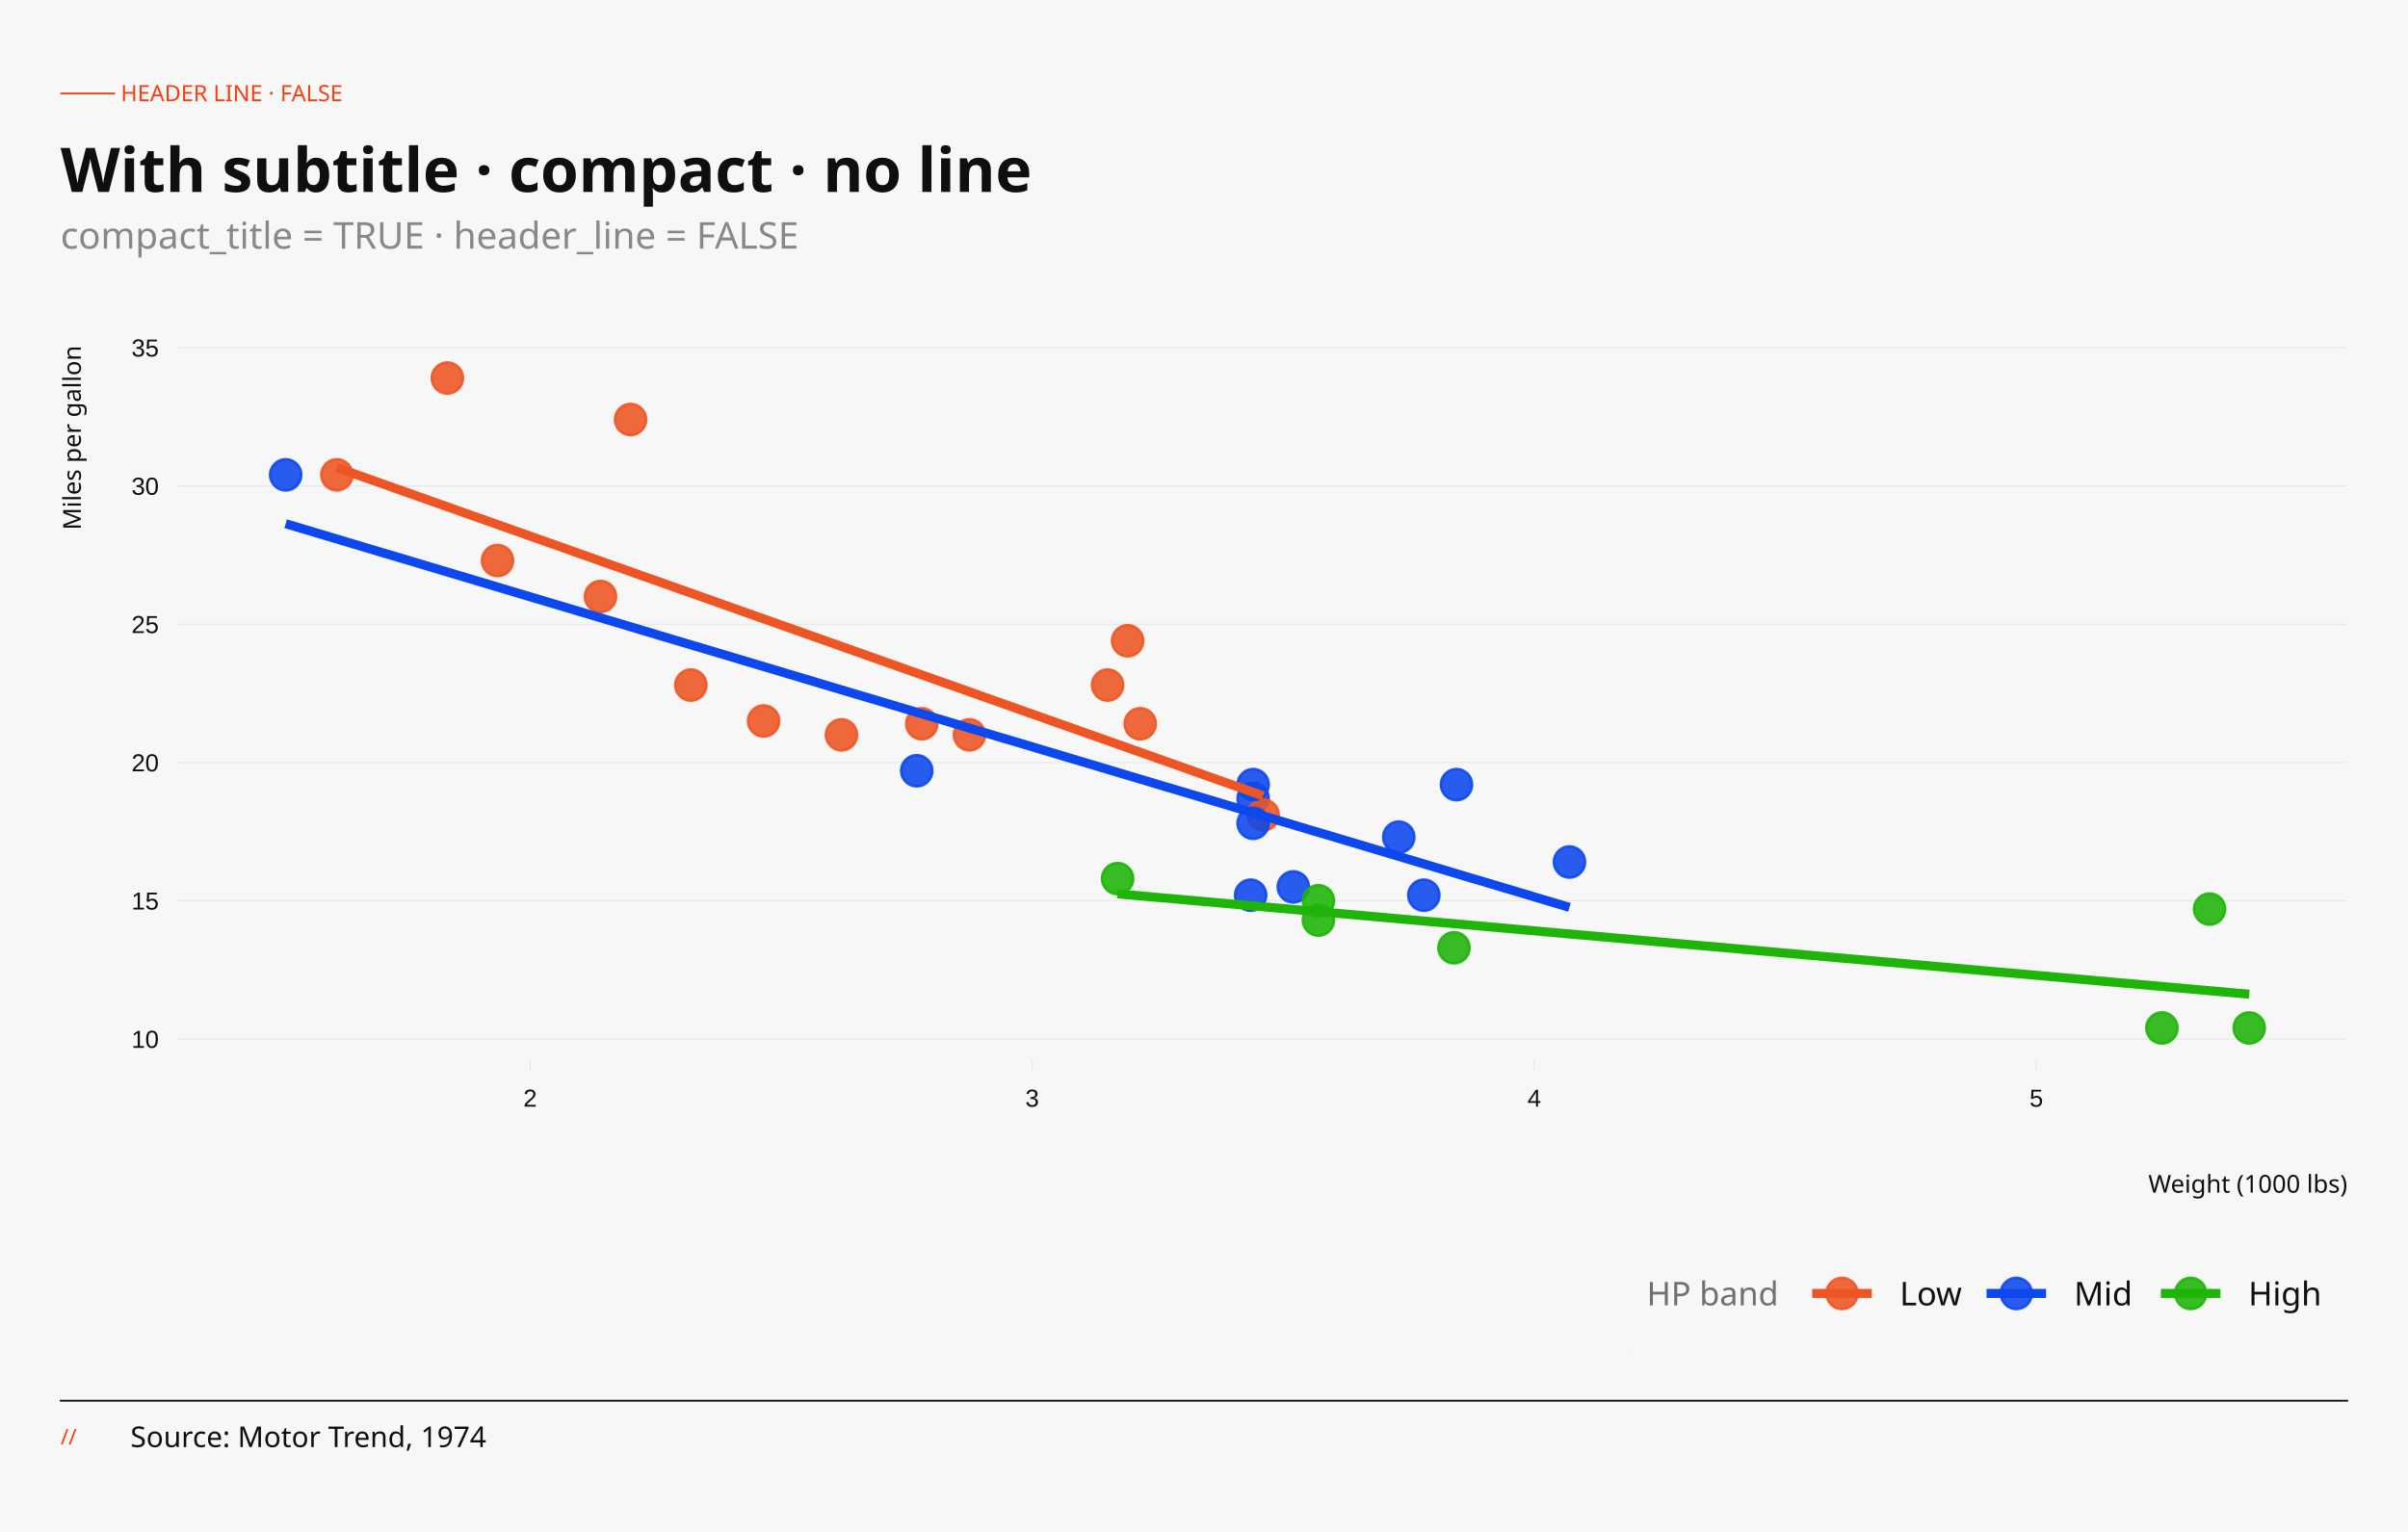
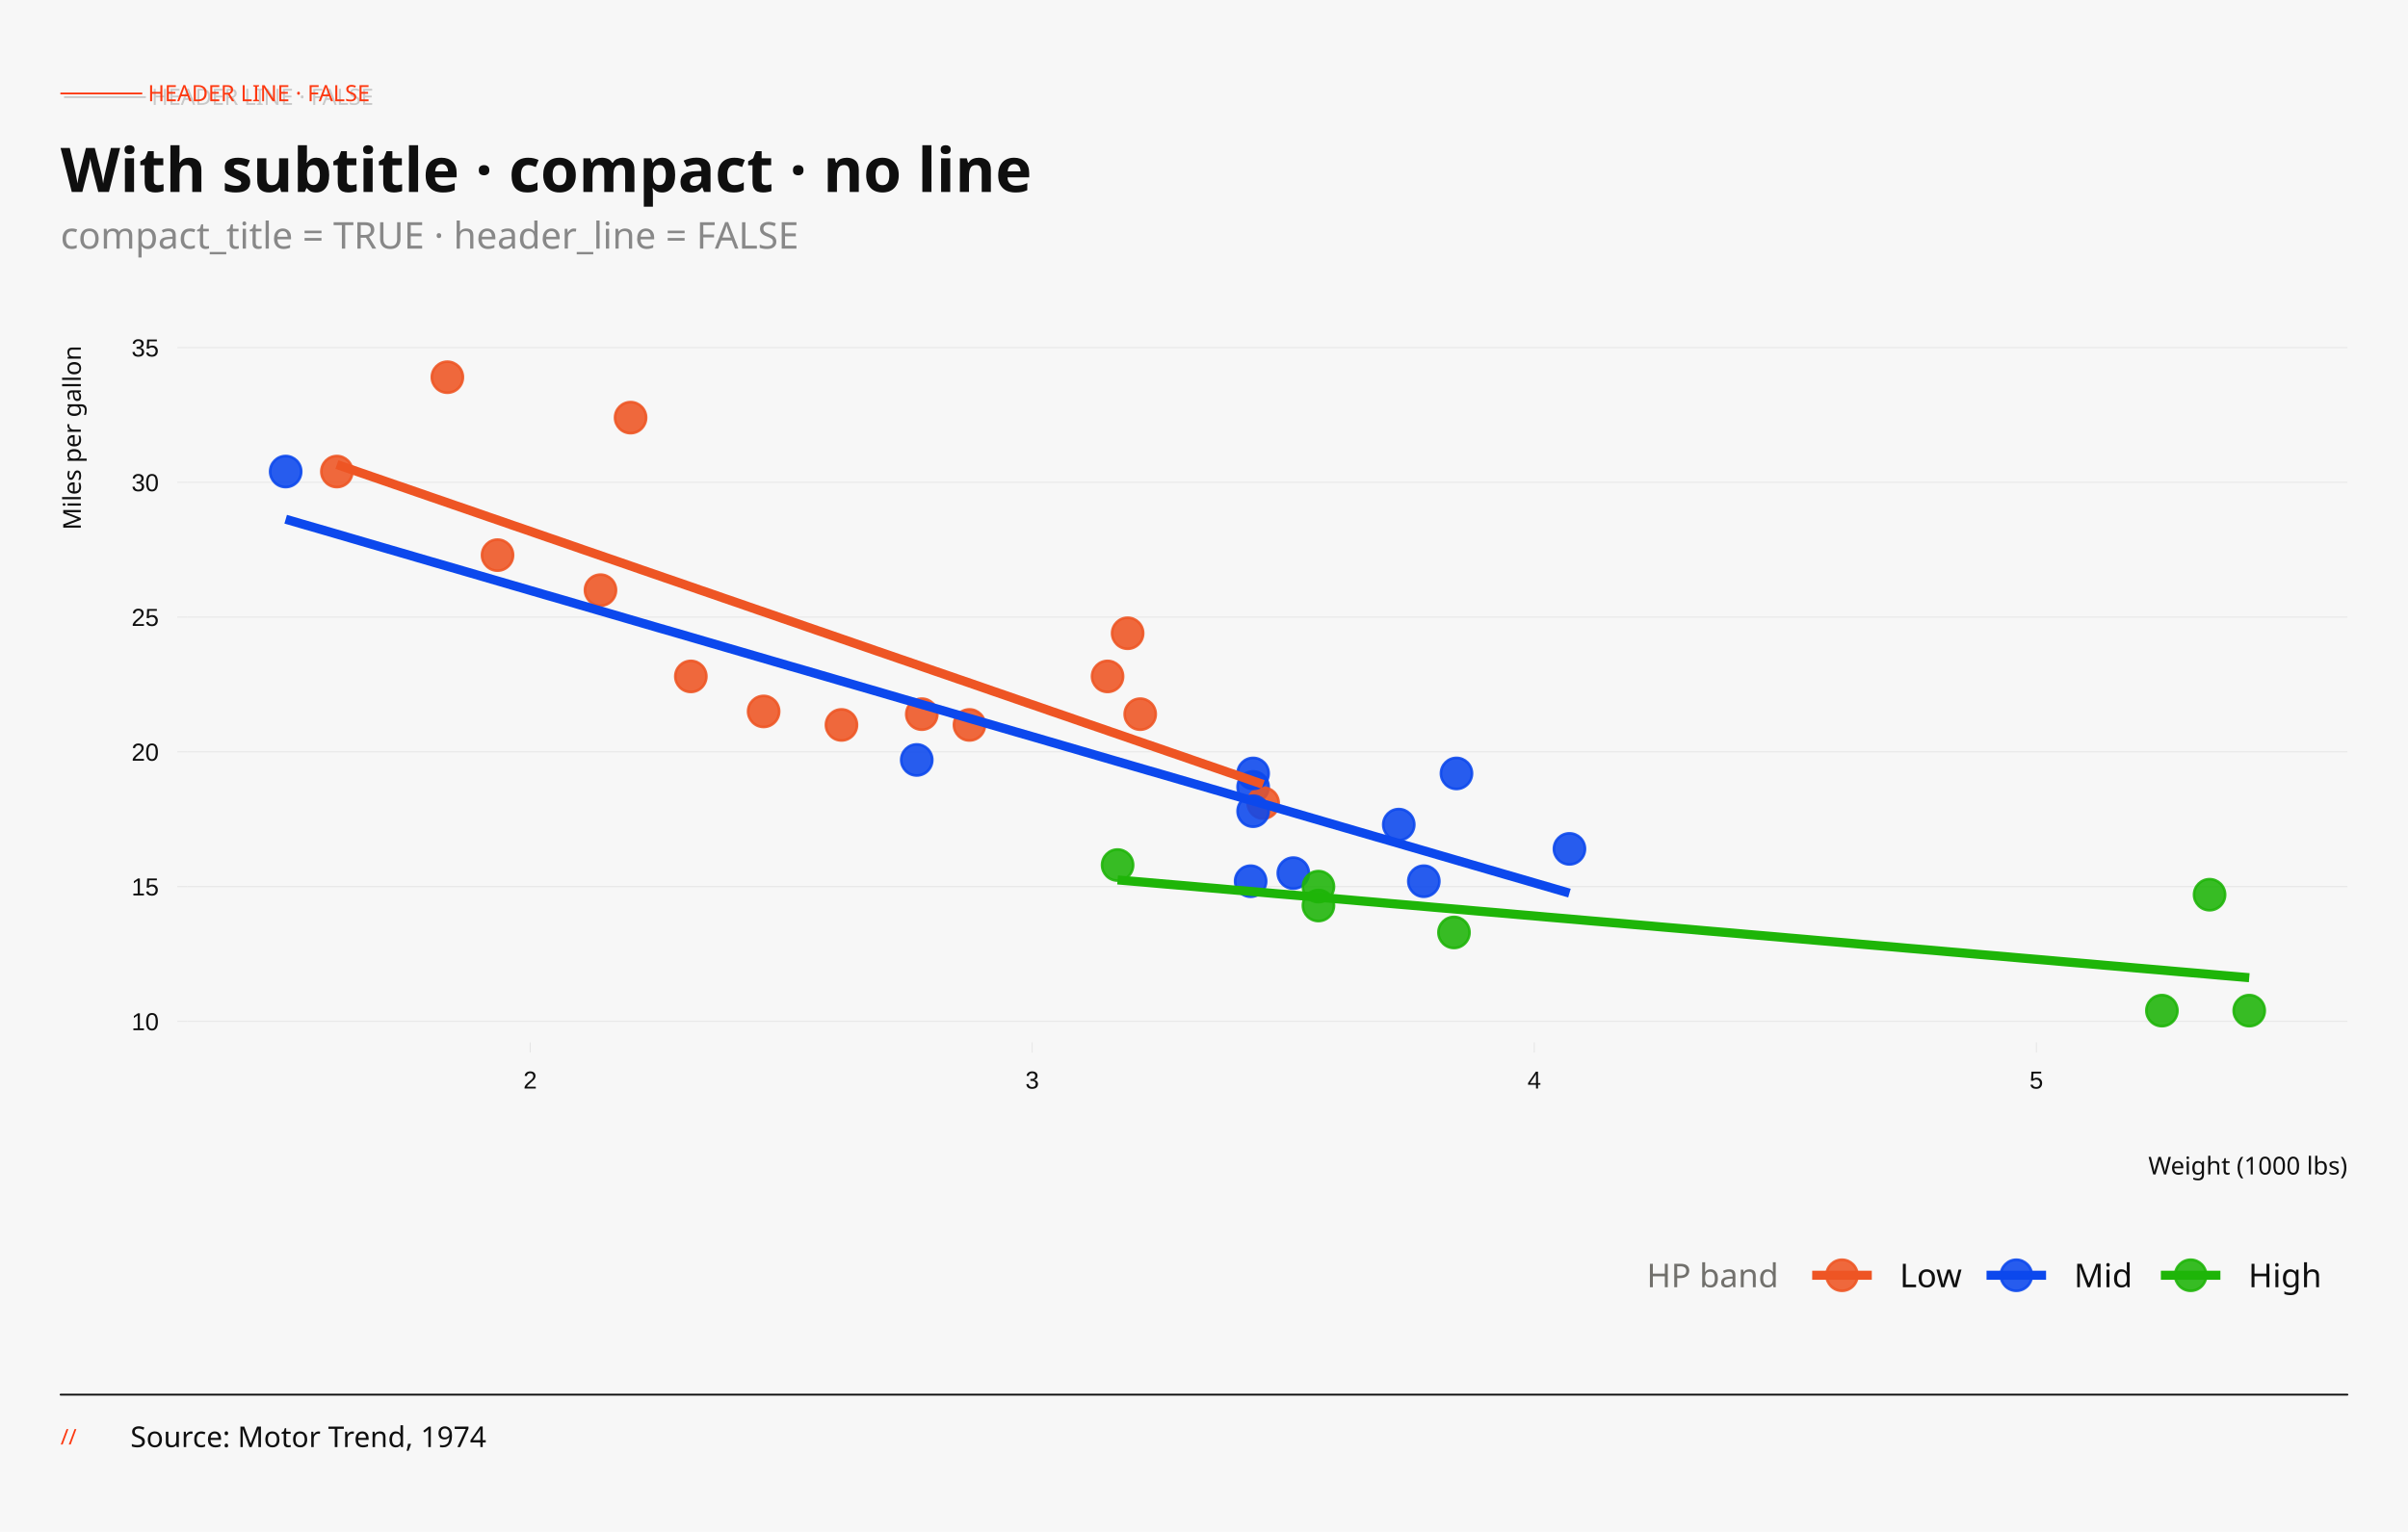
<svg xmlns="http://www.w3.org/2000/svg" width="396.00pt" height="252.00pt" viewBox="0 0 396.00 252.00">
  <g class="svglite">
    <defs>
      <style type="text/css">
    .svglite line, .svglite polyline, .svglite polygon, .svglite path, .svglite rect, .svglite circle {
      fill: none;
      stroke: #000000;
      stroke-linecap: round;
      stroke-linejoin: round;
      stroke-miterlimit: 10.00;
    }
    .svglite text {
      white-space: pre;
    }
    .svglite g.glyphgroup path {
      fill: inherit;
      stroke: none;
    }
  </style>
    </defs>
    <rect width="100%" height="100%" style="stroke: none; fill: none;" />
    <defs>
      <clipPath id="cpMC4wMHwzOTYuMDB8MC4wMHwyNTIuMDA=">
        <rect x="0.00" y="0.00" width="396.00" height="252.00" />
      </clipPath>
    </defs>
    <g clip-path="url(#cpMC4wMHwzOTYuMDB8MC4wMHwyNTIuMDA=)">
      <rect x="-0" y="0.00" width="396.00" height="252.00" style="stroke-width: 0.65; stroke: none; fill: #F7F7F7;" />
    </g>
    <defs>
-       <clipPath id="cpMzAuODN8Mzg2LjA0fDU2Ljg0fDE3NC40NQ==">
-         <rect x="30.83" y="56.84" width="355.20" height="117.60" />
+       <clipPath id="cpMzAuODN8Mzg2LjA0fDU2Ljg0fDE3MS40Ng==">
+         <rect x="30.83" y="56.84" width="355.20" height="114.61" />
      </clipPath>
    </defs>
-     <g clip-path="url(#cpMzAuODN8Mzg2LjA0fDU2Ljg0fDE3NC40NQ==)">
-       <rect x="30.83" y="56.84" width="355.20" height="117.60" style="stroke-width: 0.65; stroke: none; fill: #F7F7F7;" />
-       <polyline points="30.83,170.92 386.04,170.92 " style="stroke-width: 0.15; stroke: #E4E4E4; stroke-linecap: butt;" />
-       <polyline points="30.83,148.17 386.04,148.17 " style="stroke-width: 0.15; stroke: #E4E4E4; stroke-linecap: butt;" />
-       <polyline points="30.83,125.43 386.04,125.43 " style="stroke-width: 0.15; stroke: #E4E4E4; stroke-linecap: butt;" />
-       <polyline points="30.83,102.68 386.04,102.68 " style="stroke-width: 0.15; stroke: #E4E4E4; stroke-linecap: butt;" />
-       <polyline points="30.83,79.93 386.04,79.93 " style="stroke-width: 0.15; stroke: #E4E4E4; stroke-linecap: butt;" />
+     <g clip-path="url(#cpMzAuODN8Mzg2LjA0fDU2Ljg0fDE3MS40Ng==)">
+       <rect x="30.83" y="56.84" width="355.20" height="114.61" style="stroke-width: 0.65; stroke: none; fill: #F7F7F7;" />
+       <polyline points="30.83,168.02 386.04,168.02 " style="stroke-width: 0.15; stroke: #E4E4E4; stroke-linecap: butt;" />
+       <polyline points="30.83,145.85 386.04,145.85 " style="stroke-width: 0.15; stroke: #E4E4E4; stroke-linecap: butt;" />
+       <polyline points="30.83,123.68 386.04,123.68 " style="stroke-width: 0.15; stroke: #E4E4E4; stroke-linecap: butt;" />
+       <polyline points="30.83,101.51 386.04,101.51 " style="stroke-width: 0.15; stroke: #E4E4E4; stroke-linecap: butt;" />
+       <polyline points="30.83,79.34 386.04,79.34 " style="stroke-width: 0.15; stroke: #E4E4E4; stroke-linecap: butt;" />
      <polyline points="30.83,57.18 386.04,57.18 " style="stroke-width: 0.15; stroke: #E4E4E4; stroke-linecap: butt;" />
-       <circle cx="138.38" cy="120.88" r="2.56" style="stroke-width: 0.43; stroke: #EE5524; stroke-opacity: 0.88; fill: #EE5524; fill-opacity: 0.88;" />
-       <circle cx="159.43" cy="120.88" r="2.56" style="stroke-width: 0.43; stroke: #EE5524; stroke-opacity: 0.88; fill: #EE5524; fill-opacity: 0.88;" />
-       <circle cx="113.61" cy="112.69" r="2.56" style="stroke-width: 0.43; stroke: #EE5524; stroke-opacity: 0.88; fill: #EE5524; fill-opacity: 0.88;" />
-       <circle cx="187.51" cy="119.06" r="2.56" style="stroke-width: 0.43; stroke: #EE5524; stroke-opacity: 0.88; fill: #EE5524; fill-opacity: 0.88;" />
-       <circle cx="206.08" cy="131.34" r="2.56" style="stroke-width: 0.43; stroke: #0C48ED; stroke-opacity: 0.88; fill: #0C48ED; fill-opacity: 0.88;" />
-       <circle cx="207.73" cy="134.07" r="2.56" style="stroke-width: 0.43; stroke: #EE5524; stroke-opacity: 0.88; fill: #EE5524; fill-opacity: 0.88;" />
-       <circle cx="216.82" cy="151.36" r="2.56" style="stroke-width: 0.43; stroke: #1EB508; stroke-opacity: 0.88; fill: #1EB508; fill-opacity: 0.88;" />
-       <circle cx="185.44" cy="105.41" r="2.56" style="stroke-width: 0.43; stroke: #EE5524; stroke-opacity: 0.88; fill: #EE5524; fill-opacity: 0.88;" />
-       <circle cx="182.14" cy="112.69" r="2.56" style="stroke-width: 0.43; stroke: #EE5524; stroke-opacity: 0.88; fill: #EE5524; fill-opacity: 0.88;" />
-       <circle cx="206.08" cy="129.07" r="2.56" style="stroke-width: 0.43; stroke: #0C48ED; stroke-opacity: 0.88; fill: #0C48ED; fill-opacity: 0.88;" />
-       <circle cx="206.08" cy="135.43" r="2.56" style="stroke-width: 0.43; stroke: #0C48ED; stroke-opacity: 0.88; fill: #0C48ED; fill-opacity: 0.88;" />
-       <circle cx="258.10" cy="141.80" r="2.56" style="stroke-width: 0.43; stroke: #0C48ED; stroke-opacity: 0.88; fill: #0C48ED; fill-opacity: 0.88;" />
-       <circle cx="230.03" cy="137.71" r="2.56" style="stroke-width: 0.43; stroke: #0C48ED; stroke-opacity: 0.88; fill: #0C48ED; fill-opacity: 0.88;" />
-       <circle cx="234.15" cy="147.26" r="2.56" style="stroke-width: 0.43; stroke: #0C48ED; stroke-opacity: 0.88; fill: #0C48ED; fill-opacity: 0.88;" />
-       <circle cx="355.53" cy="169.10" r="2.56" style="stroke-width: 0.43; stroke: #1EB508; stroke-opacity: 0.88; fill: #1EB508; fill-opacity: 0.88;" />
-       <circle cx="369.89" cy="169.10" r="2.56" style="stroke-width: 0.43; stroke: #1EB508; stroke-opacity: 0.88; fill: #1EB508; fill-opacity: 0.88;" />
-       <circle cx="363.37" cy="149.54" r="2.56" style="stroke-width: 0.43; stroke: #1EB508; stroke-opacity: 0.88; fill: #1EB508; fill-opacity: 0.88;" />
-       <circle cx="103.70" cy="69.01" r="2.56" style="stroke-width: 0.43; stroke: #EE5524; stroke-opacity: 0.88; fill: #EE5524; fill-opacity: 0.88;" />
-       <circle cx="55.40" cy="78.11" r="2.56" style="stroke-width: 0.43; stroke: #EE5524; stroke-opacity: 0.88; fill: #EE5524; fill-opacity: 0.88;" />
-       <circle cx="73.57" cy="62.19" r="2.56" style="stroke-width: 0.43; stroke: #EE5524; stroke-opacity: 0.88; fill: #EE5524; fill-opacity: 0.88;" />
-       <circle cx="125.58" cy="118.60" r="2.56" style="stroke-width: 0.43; stroke: #EE5524; stroke-opacity: 0.88; fill: #EE5524; fill-opacity: 0.88;" />
-       <circle cx="212.69" cy="145.90" r="2.56" style="stroke-width: 0.43; stroke: #0C48ED; stroke-opacity: 0.88; fill: #0C48ED; fill-opacity: 0.88;" />
-       <circle cx="205.67" cy="147.26" r="2.56" style="stroke-width: 0.43; stroke: #0C48ED; stroke-opacity: 0.88; fill: #0C48ED; fill-opacity: 0.88;" />
-       <circle cx="239.11" cy="155.91" r="2.56" style="stroke-width: 0.43; stroke: #1EB508; stroke-opacity: 0.88; fill: #1EB508; fill-opacity: 0.88;" />
-       <circle cx="239.52" cy="129.07" r="2.56" style="stroke-width: 0.43; stroke: #0C48ED; stroke-opacity: 0.88; fill: #0C48ED; fill-opacity: 0.88;" />
-       <circle cx="81.82" cy="92.21" r="2.56" style="stroke-width: 0.43; stroke: #EE5524; stroke-opacity: 0.88; fill: #EE5524; fill-opacity: 0.88;" />
-       <circle cx="98.75" cy="98.13" r="2.56" style="stroke-width: 0.43; stroke: #EE5524; stroke-opacity: 0.88; fill: #EE5524; fill-opacity: 0.88;" />
-       <circle cx="46.98" cy="78.11" r="2.56" style="stroke-width: 0.43; stroke: #0C48ED; stroke-opacity: 0.88; fill: #0C48ED; fill-opacity: 0.88;" />
-       <circle cx="183.79" cy="144.53" r="2.56" style="stroke-width: 0.43; stroke: #1EB508; stroke-opacity: 0.88; fill: #1EB508; fill-opacity: 0.88;" />
-       <circle cx="150.76" cy="126.79" r="2.56" style="stroke-width: 0.43; stroke: #0C48ED; stroke-opacity: 0.88; fill: #0C48ED; fill-opacity: 0.88;" />
-       <circle cx="216.82" cy="148.17" r="2.56" style="stroke-width: 0.43; stroke: #1EB508; stroke-opacity: 0.88; fill: #1EB508; fill-opacity: 0.88;" />
-       <circle cx="151.59" cy="119.06" r="2.56" style="stroke-width: 0.43; stroke: #EE5524; stroke-opacity: 0.88; fill: #EE5524; fill-opacity: 0.88;" />
-       <polyline points="55.40,76.93 57.33,77.61 59.26,78.30 61.19,78.98 63.11,79.66 65.04,80.35 66.97,81.03 68.90,81.71 70.83,82.40 72.76,83.08 74.68,83.76 76.61,84.45 78.54,85.13 80.47,85.81 82.40,86.50 84.32,87.18 86.25,87.86 88.18,88.55 90.11,89.23 92.04,89.91 93.97,90.60 95.89,91.28 97.82,91.96 99.75,92.65 101.68,93.33 103.61,94.01 105.54,94.70 107.46,95.38 109.39,96.06 111.32,96.75 113.25,97.43 115.18,98.11 117.11,98.80 119.03,99.48 120.96,100.16 122.89,100.85 124.82,101.53 126.75,102.21 128.67,102.90 130.60,103.58 132.53,104.27 134.46,104.95 136.39,105.63 138.32,106.32 140.24,107.00 142.17,107.68 144.10,108.37 146.03,109.05 147.96,109.73 149.89,110.42 151.81,111.10 153.74,111.78 155.67,112.47 157.60,113.15 159.53,113.83 161.46,114.52 163.38,115.20 165.31,115.88 167.24,116.57 169.17,117.25 171.10,117.93 173.02,118.62 174.95,119.30 176.88,119.98 178.81,120.67 180.74,121.35 182.67,122.03 184.59,122.72 186.52,123.40 188.45,124.08 190.38,124.77 192.31,125.45 194.24,126.13 196.16,126.82 198.09,127.50 200.02,128.19 201.95,128.87 203.88,129.55 205.81,130.24 207.73,130.92 " style="stroke-width: 1.49; stroke: #EE5524; stroke-linecap: butt;" />
-       <polyline points="46.98,86.15 49.65,86.95 52.32,87.75 55.00,88.55 57.67,89.35 60.34,90.15 63.01,90.95 65.69,91.74 68.36,92.54 71.03,93.34 73.70,94.14 76.38,94.94 79.05,95.74 81.72,96.54 84.39,97.34 87.07,98.14 89.74,98.94 92.41,99.73 95.08,100.53 97.75,101.33 100.43,102.13 103.10,102.93 105.77,103.73 108.44,104.53 111.12,105.33 113.79,106.13 116.46,106.92 119.13,107.72 121.81,108.52 124.48,109.32 127.15,110.12 129.82,110.92 132.50,111.72 135.17,112.52 137.84,113.32 140.51,114.12 143.19,114.91 145.86,115.71 148.53,116.51 151.20,117.31 153.88,118.11 156.55,118.91 159.22,119.71 161.89,120.51 164.56,121.31 167.24,122.10 169.91,122.90 172.58,123.70 175.25,124.50 177.93,125.30 180.60,126.10 183.27,126.90 185.94,127.70 188.62,128.50 191.29,129.30 193.96,130.09 196.63,130.89 199.31,131.69 201.98,132.49 204.65,133.29 207.32,134.09 210.00,134.89 212.67,135.69 215.34,136.49 218.01,137.28 220.68,138.08 223.36,138.88 226.03,139.68 228.70,140.48 231.37,141.28 234.05,142.08 236.72,142.88 239.39,143.68 242.06,144.48 244.74,145.27 247.41,146.07 250.08,146.87 252.75,147.67 255.43,148.47 258.10,149.27 " style="stroke-width: 1.49; stroke: #0C48ED; stroke-linecap: butt;" />
-       <polyline points="183.79,147.04 186.15,147.25 188.50,147.46 190.86,147.67 193.21,147.87 195.57,148.08 197.92,148.29 200.28,148.50 202.64,148.71 204.99,148.92 207.35,149.13 209.70,149.34 212.06,149.55 214.41,149.76 216.77,149.96 219.13,150.17 221.48,150.38 223.84,150.59 226.19,150.80 228.55,151.01 230.90,151.22 233.26,151.43 235.62,151.64 237.97,151.84 240.33,152.05 242.68,152.26 245.04,152.47 247.39,152.68 249.75,152.89 252.11,153.10 254.46,153.31 256.82,153.52 259.17,153.73 261.53,153.93 263.88,154.14 266.24,154.35 268.60,154.56 270.95,154.77 273.31,154.98 275.66,155.19 278.02,155.40 280.37,155.61 282.73,155.81 285.09,156.02 287.44,156.23 289.80,156.44 292.15,156.65 294.51,156.86 296.86,157.07 299.22,157.28 301.58,157.49 303.93,157.70 306.29,157.90 308.64,158.11 311.00,158.32 313.35,158.53 315.71,158.74 318.07,158.95 320.42,159.16 322.78,159.37 325.13,159.58 327.49,159.79 329.84,159.99 332.20,160.20 334.56,160.41 336.91,160.62 339.27,160.83 341.62,161.04 343.98,161.25 346.33,161.46 348.69,161.67 351.05,161.87 353.40,162.08 355.76,162.29 358.11,162.50 360.47,162.71 362.82,162.92 365.18,163.13 367.54,163.34 369.89,163.55 " style="stroke-width: 1.49; stroke: #1EB508; stroke-linecap: butt;" />
+       <circle cx="138.38" cy="119.25" r="2.56" style="stroke-width: 0.43; stroke: #EE5524; stroke-opacity: 0.88; fill: #EE5524; fill-opacity: 0.88;" />
+       <circle cx="159.43" cy="119.25" r="2.56" style="stroke-width: 0.43; stroke: #EE5524; stroke-opacity: 0.88; fill: #EE5524; fill-opacity: 0.88;" />
+       <circle cx="113.61" cy="111.27" r="2.56" style="stroke-width: 0.43; stroke: #EE5524; stroke-opacity: 0.88; fill: #EE5524; fill-opacity: 0.88;" />
+       <circle cx="187.51" cy="117.48" r="2.56" style="stroke-width: 0.43; stroke: #EE5524; stroke-opacity: 0.88; fill: #EE5524; fill-opacity: 0.88;" />
+       <circle cx="206.08" cy="129.45" r="2.56" style="stroke-width: 0.43; stroke: #0C48ED; stroke-opacity: 0.88; fill: #0C48ED; fill-opacity: 0.88;" />
+       <circle cx="207.73" cy="132.11" r="2.56" style="stroke-width: 0.43; stroke: #EE5524; stroke-opacity: 0.88; fill: #EE5524; fill-opacity: 0.88;" />
+       <circle cx="216.82" cy="148.96" r="2.56" style="stroke-width: 0.43; stroke: #1EB508; stroke-opacity: 0.88; fill: #1EB508; fill-opacity: 0.88;" />
+       <circle cx="185.44" cy="104.17" r="2.56" style="stroke-width: 0.43; stroke: #EE5524; stroke-opacity: 0.88; fill: #EE5524; fill-opacity: 0.88;" />
+       <circle cx="182.14" cy="111.27" r="2.56" style="stroke-width: 0.43; stroke: #EE5524; stroke-opacity: 0.88; fill: #EE5524; fill-opacity: 0.88;" />
+       <circle cx="206.08" cy="127.23" r="2.56" style="stroke-width: 0.43; stroke: #0C48ED; stroke-opacity: 0.88; fill: #0C48ED; fill-opacity: 0.88;" />
+       <circle cx="206.08" cy="133.44" r="2.56" style="stroke-width: 0.43; stroke: #0C48ED; stroke-opacity: 0.88; fill: #0C48ED; fill-opacity: 0.88;" />
+       <circle cx="258.10" cy="139.64" r="2.56" style="stroke-width: 0.43; stroke: #0C48ED; stroke-opacity: 0.88; fill: #0C48ED; fill-opacity: 0.88;" />
+       <circle cx="230.03" cy="135.65" r="2.56" style="stroke-width: 0.43; stroke: #0C48ED; stroke-opacity: 0.88; fill: #0C48ED; fill-opacity: 0.88;" />
+       <circle cx="234.15" cy="144.96" r="2.56" style="stroke-width: 0.43; stroke: #0C48ED; stroke-opacity: 0.88; fill: #0C48ED; fill-opacity: 0.88;" />
+       <circle cx="355.53" cy="166.25" r="2.56" style="stroke-width: 0.43; stroke: #1EB508; stroke-opacity: 0.88; fill: #1EB508; fill-opacity: 0.88;" />
+       <circle cx="369.89" cy="166.25" r="2.56" style="stroke-width: 0.43; stroke: #1EB508; stroke-opacity: 0.88; fill: #1EB508; fill-opacity: 0.88;" />
+       <circle cx="363.37" cy="147.18" r="2.56" style="stroke-width: 0.43; stroke: #1EB508; stroke-opacity: 0.88; fill: #1EB508; fill-opacity: 0.88;" />
+       <circle cx="103.70" cy="68.70" r="2.56" style="stroke-width: 0.43; stroke: #EE5524; stroke-opacity: 0.88; fill: #EE5524; fill-opacity: 0.88;" />
+       <circle cx="55.40" cy="77.57" r="2.56" style="stroke-width: 0.43; stroke: #EE5524; stroke-opacity: 0.88; fill: #EE5524; fill-opacity: 0.88;" />
+       <circle cx="73.57" cy="62.05" r="2.56" style="stroke-width: 0.43; stroke: #EE5524; stroke-opacity: 0.88; fill: #EE5524; fill-opacity: 0.88;" />
+       <circle cx="125.58" cy="117.03" r="2.56" style="stroke-width: 0.43; stroke: #EE5524; stroke-opacity: 0.88; fill: #EE5524; fill-opacity: 0.88;" />
+       <circle cx="212.69" cy="143.63" r="2.56" style="stroke-width: 0.43; stroke: #0C48ED; stroke-opacity: 0.88; fill: #0C48ED; fill-opacity: 0.88;" />
+       <circle cx="205.67" cy="144.96" r="2.56" style="stroke-width: 0.43; stroke: #0C48ED; stroke-opacity: 0.88; fill: #0C48ED; fill-opacity: 0.88;" />
+       <circle cx="239.11" cy="153.39" r="2.56" style="stroke-width: 0.43; stroke: #1EB508; stroke-opacity: 0.88; fill: #1EB508; fill-opacity: 0.88;" />
+       <circle cx="239.52" cy="127.23" r="2.56" style="stroke-width: 0.43; stroke: #0C48ED; stroke-opacity: 0.88; fill: #0C48ED; fill-opacity: 0.88;" />
+       <circle cx="81.82" cy="91.32" r="2.56" style="stroke-width: 0.43; stroke: #EE5524; stroke-opacity: 0.88; fill: #EE5524; fill-opacity: 0.88;" />
+       <circle cx="98.75" cy="97.08" r="2.56" style="stroke-width: 0.43; stroke: #EE5524; stroke-opacity: 0.88; fill: #EE5524; fill-opacity: 0.88;" />
+       <circle cx="46.98" cy="77.57" r="2.56" style="stroke-width: 0.43; stroke: #0C48ED; stroke-opacity: 0.88; fill: #0C48ED; fill-opacity: 0.88;" />
+       <circle cx="183.79" cy="142.30" r="2.56" style="stroke-width: 0.43; stroke: #1EB508; stroke-opacity: 0.88; fill: #1EB508; fill-opacity: 0.88;" />
+       <circle cx="150.76" cy="125.01" r="2.56" style="stroke-width: 0.43; stroke: #0C48ED; stroke-opacity: 0.88; fill: #0C48ED; fill-opacity: 0.88;" />
+       <circle cx="216.82" cy="145.85" r="2.56" style="stroke-width: 0.43; stroke: #1EB508; stroke-opacity: 0.88; fill: #1EB508; fill-opacity: 0.88;" />
+       <circle cx="151.59" cy="117.48" r="2.56" style="stroke-width: 0.43; stroke: #EE5524; stroke-opacity: 0.88; fill: #EE5524; fill-opacity: 0.88;" />
+       <polyline points="55.40,76.42 57.33,77.08 59.26,77.75 61.19,78.42 63.11,79.08 65.04,79.75 66.97,80.41 68.90,81.08 70.83,81.75 72.76,82.41 74.68,83.08 76.61,83.74 78.54,84.41 80.47,85.08 82.40,85.74 84.32,86.41 86.25,87.07 88.18,87.74 90.11,88.41 92.04,89.07 93.97,89.74 95.89,90.41 97.82,91.07 99.75,91.74 101.68,92.40 103.61,93.07 105.54,93.74 107.46,94.40 109.39,95.07 111.32,95.73 113.25,96.40 115.18,97.07 117.11,97.73 119.03,98.40 120.96,99.06 122.89,99.73 124.82,100.40 126.75,101.06 128.67,101.73 130.60,102.39 132.53,103.06 134.46,103.73 136.39,104.39 138.32,105.06 140.24,105.72 142.17,106.39 144.10,107.06 146.03,107.72 147.96,108.39 149.89,109.05 151.81,109.72 153.74,110.39 155.67,111.05 157.60,111.72 159.53,112.38 161.46,113.05 163.38,113.72 165.31,114.38 167.24,115.05 169.17,115.72 171.10,116.38 173.02,117.05 174.95,117.71 176.88,118.38 178.81,119.05 180.74,119.71 182.67,120.38 184.59,121.04 186.52,121.71 188.45,122.38 190.38,123.04 192.31,123.71 194.24,124.37 196.16,125.04 198.09,125.71 200.02,126.37 201.95,127.04 203.88,127.70 205.81,128.37 207.73,129.04 " style="stroke-width: 1.49; stroke: #EE5524; stroke-linecap: butt;" />
+       <polyline points="46.98,85.41 49.65,86.19 52.32,86.96 55.00,87.74 57.67,88.52 60.34,89.30 63.01,90.08 65.69,90.86 68.36,91.64 71.03,92.42 73.70,93.19 76.38,93.97 79.05,94.75 81.72,95.53 84.39,96.31 87.07,97.09 89.74,97.87 92.41,98.64 95.08,99.42 97.75,100.20 100.43,100.98 103.10,101.76 105.77,102.54 108.44,103.32 111.12,104.09 113.79,104.87 116.46,105.65 119.13,106.43 121.81,107.21 124.48,107.99 127.15,108.77 129.82,109.55 132.50,110.32 135.17,111.10 137.84,111.88 140.51,112.66 143.19,113.44 145.86,114.22 148.53,115.00 151.20,115.77 153.88,116.55 156.55,117.33 159.22,118.11 161.89,118.89 164.56,119.67 167.24,120.45 169.91,121.22 172.58,122.00 175.25,122.78 177.93,123.56 180.60,124.34 183.27,125.12 185.94,125.90 188.62,126.68 191.29,127.45 193.96,128.23 196.63,129.01 199.31,129.79 201.98,130.57 204.65,131.35 207.32,132.13 210.00,132.90 212.67,133.68 215.34,134.46 218.01,135.24 220.68,136.02 223.36,136.80 226.03,137.58 228.70,138.35 231.37,139.13 234.05,139.91 236.72,140.69 239.39,141.47 242.06,142.25 244.74,143.03 247.41,143.81 250.08,144.58 252.75,145.36 255.43,146.14 258.10,146.92 " style="stroke-width: 1.49; stroke: #0C48ED; stroke-linecap: butt;" />
+       <polyline points="183.79,144.75 186.15,144.95 188.50,145.15 190.86,145.36 193.21,145.56 195.57,145.76 197.92,145.97 200.28,146.17 202.64,146.38 204.99,146.58 207.35,146.78 209.70,146.99 212.06,147.19 214.41,147.39 216.77,147.60 219.13,147.80 221.48,148.00 223.84,148.21 226.19,148.41 228.55,148.62 230.90,148.82 233.26,149.02 235.62,149.23 237.97,149.43 240.33,149.63 242.68,149.84 245.04,150.04 247.39,150.24 249.75,150.45 252.11,150.65 254.46,150.86 256.82,151.06 259.17,151.26 261.53,151.47 263.88,151.67 266.24,151.87 268.60,152.08 270.95,152.28 273.31,152.49 275.66,152.69 278.02,152.89 280.37,153.10 282.73,153.30 285.09,153.50 287.44,153.71 289.80,153.91 292.15,154.11 294.51,154.32 296.86,154.52 299.22,154.73 301.58,154.93 303.93,155.13 306.29,155.34 308.64,155.54 311.00,155.74 313.35,155.95 315.71,156.15 318.07,156.35 320.42,156.56 322.78,156.76 325.13,156.97 327.49,157.17 329.84,157.37 332.20,157.58 334.56,157.78 336.91,157.98 339.27,158.19 341.62,158.39 343.98,158.59 346.33,158.80 348.69,159.00 351.05,159.21 353.40,159.41 355.76,159.61 358.11,159.82 360.47,160.02 362.82,160.22 365.18,160.43 367.54,160.63 369.89,160.83 " style="stroke-width: 1.49; stroke: #1EB508; stroke-linecap: butt;" />
    </g>
    <g clip-path="url(#cpMC4wMHwzOTYuMDB8MC4wMHwyNTIuMDA=)">
-       <text x="26.13" y="172.37" text-anchor="end" style="font-size: 4.05px;fill: #0F0F0F; font-family: &quot;Arial&quot;;" textLength="4.50px" lengthAdjust="spacingAndGlyphs">10</text>
-       <text x="26.13" y="149.62" text-anchor="end" style="font-size: 4.05px;fill: #0F0F0F; font-family: &quot;Arial&quot;;" textLength="4.50px" lengthAdjust="spacingAndGlyphs">15</text>
-       <text x="26.13" y="126.88" text-anchor="end" style="font-size: 4.05px;fill: #0F0F0F; font-family: &quot;Arial&quot;;" textLength="4.50px" lengthAdjust="spacingAndGlyphs">20</text>
-       <text x="26.13" y="104.13" text-anchor="end" style="font-size: 4.05px;fill: #0F0F0F; font-family: &quot;Arial&quot;;" textLength="4.50px" lengthAdjust="spacingAndGlyphs">25</text>
-       <text x="26.13" y="81.38" text-anchor="end" style="font-size: 4.05px;fill: #0F0F0F; font-family: &quot;Arial&quot;;" textLength="4.50px" lengthAdjust="spacingAndGlyphs">30</text>
-       <text x="26.13" y="58.64" text-anchor="end" style="font-size: 4.05px;fill: #0F0F0F; font-family: &quot;Arial&quot;;" textLength="4.50px" lengthAdjust="spacingAndGlyphs">35</text>
-       <polyline points="29.15,170.92 30.83,170.92 " style="stroke-width: 0.15; stroke: #E4E4E4; stroke-linecap: butt;" />
-       <polyline points="29.15,148.17 30.83,148.17 " style="stroke-width: 0.15; stroke: #E4E4E4; stroke-linecap: butt;" />
-       <polyline points="29.15,125.43 30.83,125.43 " style="stroke-width: 0.15; stroke: #E4E4E4; stroke-linecap: butt;" />
-       <polyline points="29.15,102.68 30.83,102.68 " style="stroke-width: 0.15; stroke: #E4E4E4; stroke-linecap: butt;" />
-       <polyline points="29.15,79.93 30.83,79.93 " style="stroke-width: 0.15; stroke: #E4E4E4; stroke-linecap: butt;" />
+       <text x="26.13" y="169.47" text-anchor="end" style="font-size: 4.05px;fill: #0F0F0F; font-family: &quot;Arial&quot;;" textLength="4.50px" lengthAdjust="spacingAndGlyphs">10</text>
+       <text x="26.13" y="147.30" text-anchor="end" style="font-size: 4.05px;fill: #0F0F0F; font-family: &quot;Arial&quot;;" textLength="4.50px" lengthAdjust="spacingAndGlyphs">15</text>
+       <text x="26.13" y="125.13" text-anchor="end" style="font-size: 4.05px;fill: #0F0F0F; font-family: &quot;Arial&quot;;" textLength="4.50px" lengthAdjust="spacingAndGlyphs">20</text>
+       <text x="26.13" y="102.96" text-anchor="end" style="font-size: 4.05px;fill: #0F0F0F; font-family: &quot;Arial&quot;;" textLength="4.50px" lengthAdjust="spacingAndGlyphs">25</text>
+       <text x="26.13" y="80.80" text-anchor="end" style="font-size: 4.05px;fill: #0F0F0F; font-family: &quot;Arial&quot;;" textLength="4.50px" lengthAdjust="spacingAndGlyphs">30</text>
+       <text x="26.13" y="58.63" text-anchor="end" style="font-size: 4.05px;fill: #0F0F0F; font-family: &quot;Arial&quot;;" textLength="4.50px" lengthAdjust="spacingAndGlyphs">35</text>
+       <polyline points="29.15,168.02 30.83,168.02 " style="stroke-width: 0.15; stroke: #E4E4E4; stroke-linecap: butt;" />
+       <polyline points="29.15,145.85 30.83,145.85 " style="stroke-width: 0.15; stroke: #E4E4E4; stroke-linecap: butt;" />
+       <polyline points="29.15,123.68 30.83,123.68 " style="stroke-width: 0.15; stroke: #E4E4E4; stroke-linecap: butt;" />
+       <polyline points="29.15,101.51 30.83,101.51 " style="stroke-width: 0.15; stroke: #E4E4E4; stroke-linecap: butt;" />
+       <polyline points="29.15,79.34 30.83,79.34 " style="stroke-width: 0.15; stroke: #E4E4E4; stroke-linecap: butt;" />
      <polyline points="29.15,57.18 30.83,57.18 " style="stroke-width: 0.15; stroke: #E4E4E4; stroke-linecap: butt;" />
-       <polyline points="87.19,176.13 87.19,174.45 " style="stroke-width: 0.15; stroke: #E4E4E4; stroke-linecap: butt;" />
-       <polyline points="169.75,176.13 169.75,174.45 " style="stroke-width: 0.15; stroke: #E4E4E4; stroke-linecap: butt;" />
-       <polyline points="252.32,176.13 252.32,174.45 " style="stroke-width: 0.15; stroke: #E4E4E4; stroke-linecap: butt;" />
-       <polyline points="334.88,176.13 334.88,174.45 " style="stroke-width: 0.15; stroke: #E4E4E4; stroke-linecap: butt;" />
-       <text x="87.19" y="182.05" text-anchor="middle" style="font-size: 4.05px;fill: #0F0F0F; font-family: &quot;Arial&quot;;" textLength="2.25px" lengthAdjust="spacingAndGlyphs">2</text>
-       <text x="169.75" y="182.05" text-anchor="middle" style="font-size: 4.05px;fill: #0F0F0F; font-family: &quot;Arial&quot;;" textLength="2.25px" lengthAdjust="spacingAndGlyphs">3</text>
-       <text x="252.32" y="182.05" text-anchor="middle" style="font-size: 4.05px;fill: #0F0F0F; font-family: &quot;Arial&quot;;" textLength="2.25px" lengthAdjust="spacingAndGlyphs">4</text>
-       <text x="334.88" y="182.05" text-anchor="middle" style="font-size: 4.05px;fill: #0F0F0F; font-family: &quot;Arial&quot;;" textLength="2.25px" lengthAdjust="spacingAndGlyphs">5</text>
-       <text x="386.04" y="196.19" text-anchor="end" style="font-size: 4.05px; font-weight: 100;fill: #0F0F0F; font-family: &quot;JetBrains Mono&quot;;" textLength="41.17px" lengthAdjust="spacingAndGlyphs">Weight (1000 lbs)</text>
+       <polyline points="87.19,173.14 87.19,171.46 " style="stroke-width: 0.15; stroke: #E4E4E4; stroke-linecap: butt;" />
+       <polyline points="169.75,173.14 169.75,171.46 " style="stroke-width: 0.15; stroke: #E4E4E4; stroke-linecap: butt;" />
+       <polyline points="252.32,173.14 252.32,171.46 " style="stroke-width: 0.15; stroke: #E4E4E4; stroke-linecap: butt;" />
+       <polyline points="334.88,173.14 334.88,171.46 " style="stroke-width: 0.15; stroke: #E4E4E4; stroke-linecap: butt;" />
+       <text x="87.19" y="179.07" text-anchor="middle" style="font-size: 4.05px;fill: #0F0F0F; font-family: &quot;Arial&quot;;" textLength="2.25px" lengthAdjust="spacingAndGlyphs">2</text>
+       <text x="169.75" y="179.07" text-anchor="middle" style="font-size: 4.05px;fill: #0F0F0F; font-family: &quot;Arial&quot;;" textLength="2.25px" lengthAdjust="spacingAndGlyphs">3</text>
+       <text x="252.32" y="179.07" text-anchor="middle" style="font-size: 4.05px;fill: #0F0F0F; font-family: &quot;Arial&quot;;" textLength="2.25px" lengthAdjust="spacingAndGlyphs">4</text>
+       <text x="334.88" y="179.07" text-anchor="middle" style="font-size: 4.05px;fill: #0F0F0F; font-family: &quot;Arial&quot;;" textLength="2.25px" lengthAdjust="spacingAndGlyphs">5</text>
+       <text x="386.04" y="193.20" text-anchor="end" style="font-size: 4.05px; font-weight: 100;fill: #0F0F0F; font-family: &quot;JetBrains Mono&quot;;" textLength="41.17px" lengthAdjust="spacingAndGlyphs">Weight (1000 lbs)</text>
      <text transform="translate(13.29,56.84) rotate(-90)" text-anchor="end" style="font-size: 4.05px; font-weight: 100;fill: #0F0F0F; font-family: &quot;JetBrains Mono&quot;;" textLength="38.75px" lengthAdjust="spacingAndGlyphs">Miles per gallon</text>
-       <rect x="267.43" y="203.29" width="118.60" height="18.96" style="stroke-width: 0.75; stroke: none;" />
-       <rect x="267.43" y="203.29" width="118.60" height="18.96" style="stroke-width: 0.65; stroke: none; fill: #F7F7F7;" />
-       <text x="270.80" y="214.74" style="font-size: 5.40px;fill: #71706C; font-family: &quot;JetBrains Mono&quot;;" textLength="22.64px" lengthAdjust="spacingAndGlyphs">HP band</text>
-       <rect x="296.80" y="206.65" width="12.24" height="12.24" style="stroke-width: 0.65; stroke: none; fill: #F7F7F7;" />
-       <circle cx="302.92" cy="212.77" r="2.56" style="stroke-width: 0.43; stroke: #EE5524; stroke-opacity: 0.88; fill: #EE5524; fill-opacity: 0.88;" />
-       <line x1="298.02" y1="212.77" x2="307.82" y2="212.77" style="stroke-width: 1.49; stroke: #EE5524; stroke-linecap: butt;" />
-       <rect x="325.47" y="206.65" width="12.24" height="12.24" style="stroke-width: 0.65; stroke: none; fill: #F7F7F7;" />
-       <circle cx="331.59" cy="212.77" r="2.56" style="stroke-width: 0.43; stroke: #0C48ED; stroke-opacity: 0.88; fill: #0C48ED; fill-opacity: 0.88;" />
-       <line x1="326.69" y1="212.77" x2="336.48" y2="212.77" style="stroke-width: 1.49; stroke: #0C48ED; stroke-linecap: butt;" />
-       <rect x="354.14" y="206.65" width="12.24" height="12.24" style="stroke-width: 0.65; stroke: none; fill: #F7F7F7;" />
-       <circle cx="360.26" cy="212.77" r="2.56" style="stroke-width: 0.43; stroke: #1EB508; stroke-opacity: 0.88; fill: #1EB508; fill-opacity: 0.88;" />
-       <line x1="355.36" y1="212.77" x2="365.15" y2="212.77" style="stroke-width: 1.49; stroke: #1EB508; stroke-linecap: butt;" />
-       <text x="312.40" y="214.74" style="font-size: 5.40px;fill: #0F0F0F; font-family: &quot;JetBrains Mono&quot;;" textLength="9.70px" lengthAdjust="spacingAndGlyphs">Low</text>
-       <text x="341.07" y="214.74" style="font-size: 5.40px;fill: #0F0F0F; font-family: &quot;JetBrains Mono&quot;;" textLength="9.70px" lengthAdjust="spacingAndGlyphs">Mid</text>
-       <text x="369.74" y="214.74" style="font-size: 5.40px;fill: #0F0F0F; font-family: &quot;JetBrains Mono&quot;;" textLength="12.94px" lengthAdjust="spacingAndGlyphs">High</text>
+       <rect x="267.43" y="200.30" width="118.60" height="18.96" style="stroke-width: 0.75; stroke: none;" />
+       <rect x="267.43" y="200.30" width="118.60" height="18.96" style="stroke-width: 0.65; stroke: none; fill: #F7F7F7;" />
+       <text x="270.80" y="211.75" style="font-size: 5.40px;fill: #71706C; font-family: &quot;JetBrains Mono&quot;;" textLength="22.64px" lengthAdjust="spacingAndGlyphs">HP band</text>
+       <rect x="296.80" y="203.66" width="12.24" height="12.24" style="stroke-width: 0.65; stroke: none; fill: #F7F7F7;" />
+       <circle cx="302.92" cy="209.78" r="2.56" style="stroke-width: 0.43; stroke: #EE5524; stroke-opacity: 0.88; fill: #EE5524; fill-opacity: 0.88;" />
+       <line x1="298.02" y1="209.78" x2="307.82" y2="209.78" style="stroke-width: 1.49; stroke: #EE5524; stroke-linecap: butt;" />
+       <rect x="325.47" y="203.66" width="12.24" height="12.24" style="stroke-width: 0.65; stroke: none; fill: #F7F7F7;" />
+       <circle cx="331.59" cy="209.78" r="2.56" style="stroke-width: 0.43; stroke: #0C48ED; stroke-opacity: 0.88; fill: #0C48ED; fill-opacity: 0.88;" />
+       <line x1="326.69" y1="209.78" x2="336.48" y2="209.78" style="stroke-width: 1.49; stroke: #0C48ED; stroke-linecap: butt;" />
+       <rect x="354.14" y="203.66" width="12.24" height="12.24" style="stroke-width: 0.65; stroke: none; fill: #F7F7F7;" />
+       <circle cx="360.26" cy="209.78" r="2.56" style="stroke-width: 0.43; stroke: #1EB508; stroke-opacity: 0.88; fill: #1EB508; fill-opacity: 0.88;" />
+       <line x1="355.36" y1="209.78" x2="365.15" y2="209.78" style="stroke-width: 1.49; stroke: #1EB508; stroke-linecap: butt;" />
+       <text x="312.40" y="211.75" style="font-size: 5.40px;fill: #0F0F0F; font-family: &quot;JetBrains Mono&quot;;" textLength="9.70px" lengthAdjust="spacingAndGlyphs">Low</text>
+       <text x="341.07" y="211.75" style="font-size: 5.40px;fill: #0F0F0F; font-family: &quot;JetBrains Mono&quot;;" textLength="9.70px" lengthAdjust="spacingAndGlyphs">Mid</text>
+       <text x="369.74" y="211.75" style="font-size: 5.40px;fill: #0F0F0F; font-family: &quot;JetBrains Mono&quot;;" textLength="12.94px" lengthAdjust="spacingAndGlyphs">High</text>
      <text x="9.96" y="40.90" style="font-size: 6.08px;fill: #888888; font-family: &quot;Satoshi&quot;;" textLength="121.53px" lengthAdjust="spacingAndGlyphs">compact_title = TRUE  ·  header_line = FALSE</text>
      <text x="9.96" y="31.57" style="font-size: 10.12px; font-weight: 600;fill: #0F0F0F; font-family: &quot;Archivo&quot;;" textLength="144.03px" lengthAdjust="spacingAndGlyphs">With subtitle · compact · no line</text>
-       <text x="9.96" y="16.65" style="font-size: 3.71px;fill: #FB3D0E; font-family: &quot;JetBrains Mono&quot;;" textLength="53.25px" lengthAdjust="spacingAndGlyphs">──── HEADER LINE · FALSE</text>
-       <text x="9.96" y="237.62" style="font-size: 3.54px; font-weight: 100;fill: #FB3D0E; font-family: &quot;JetBrains Mono&quot;;" textLength="8.50px" lengthAdjust="spacingAndGlyphs">//  </text>
+       <text x="10.56" y="17.25" style="font-size: 3.71px;fill: #0F0F0F; fill-opacity: 0.20; font-family: &quot;JetBrains Mono&quot;;" textLength="57.69px" lengthAdjust="spacingAndGlyphs">────── HEADER LINE · FALSE</text>
+       <text x="9.96" y="16.65" style="font-size: 3.71px;fill: #FD3810; font-family: &quot;JetBrains Mono&quot;;" textLength="57.69px" lengthAdjust="spacingAndGlyphs">────── HEADER LINE · FALSE</text>
+       <text x="9.96" y="237.62" style="font-size: 3.54px; font-weight: 100;fill: #FD3810; font-family: &quot;JetBrains Mono&quot;;" textLength="8.50px" lengthAdjust="spacingAndGlyphs">//  </text>
      <text x="21.45" y="238.05" style="font-size: 4.72px; font-weight: 100;fill: #0F0F0F; font-family: &quot;JetBrains Mono&quot;;" textLength="70.70px" lengthAdjust="spacingAndGlyphs">Source: Motor Trend, 1974</text>
-       <polyline points="9.96,230.42 386.04,230.42 " style="stroke-width: 0.30; stroke: #0F0F0F;" />
+       <polyline points="9.96,229.42 386.04,229.42 " style="stroke-width: 0.30; stroke: #0F0F0F;" />
    </g>
  </g>
</svg>
